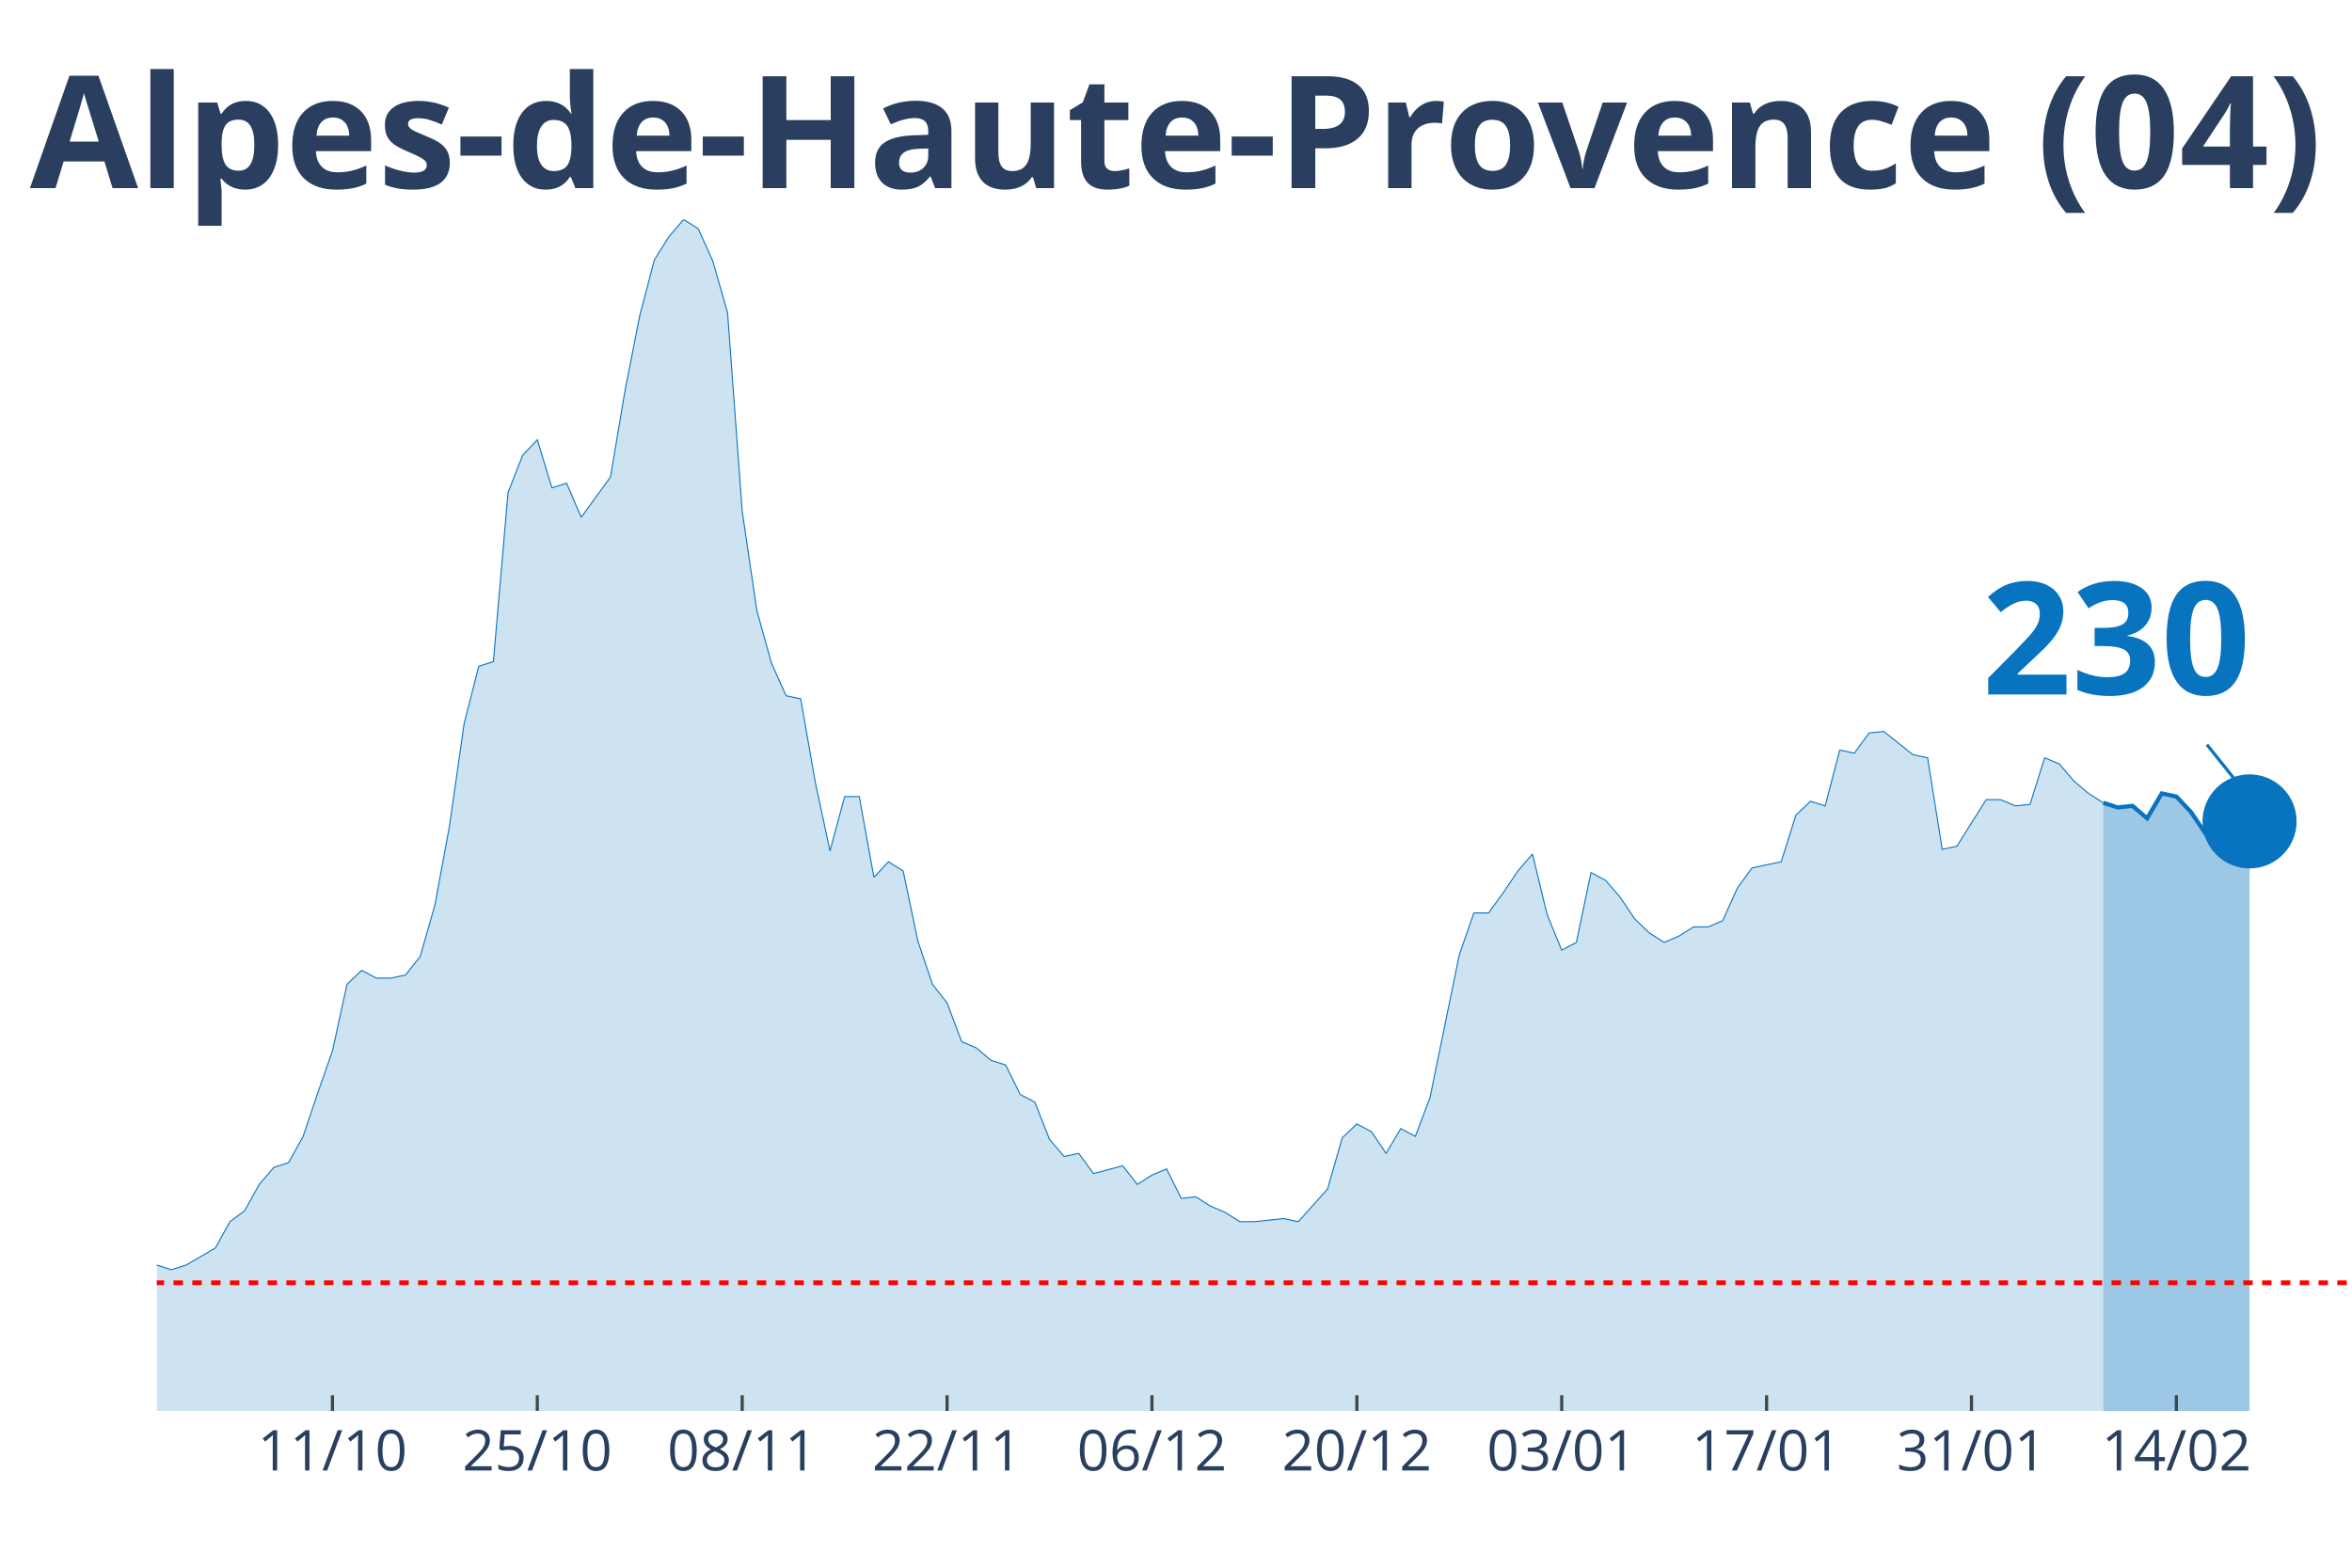
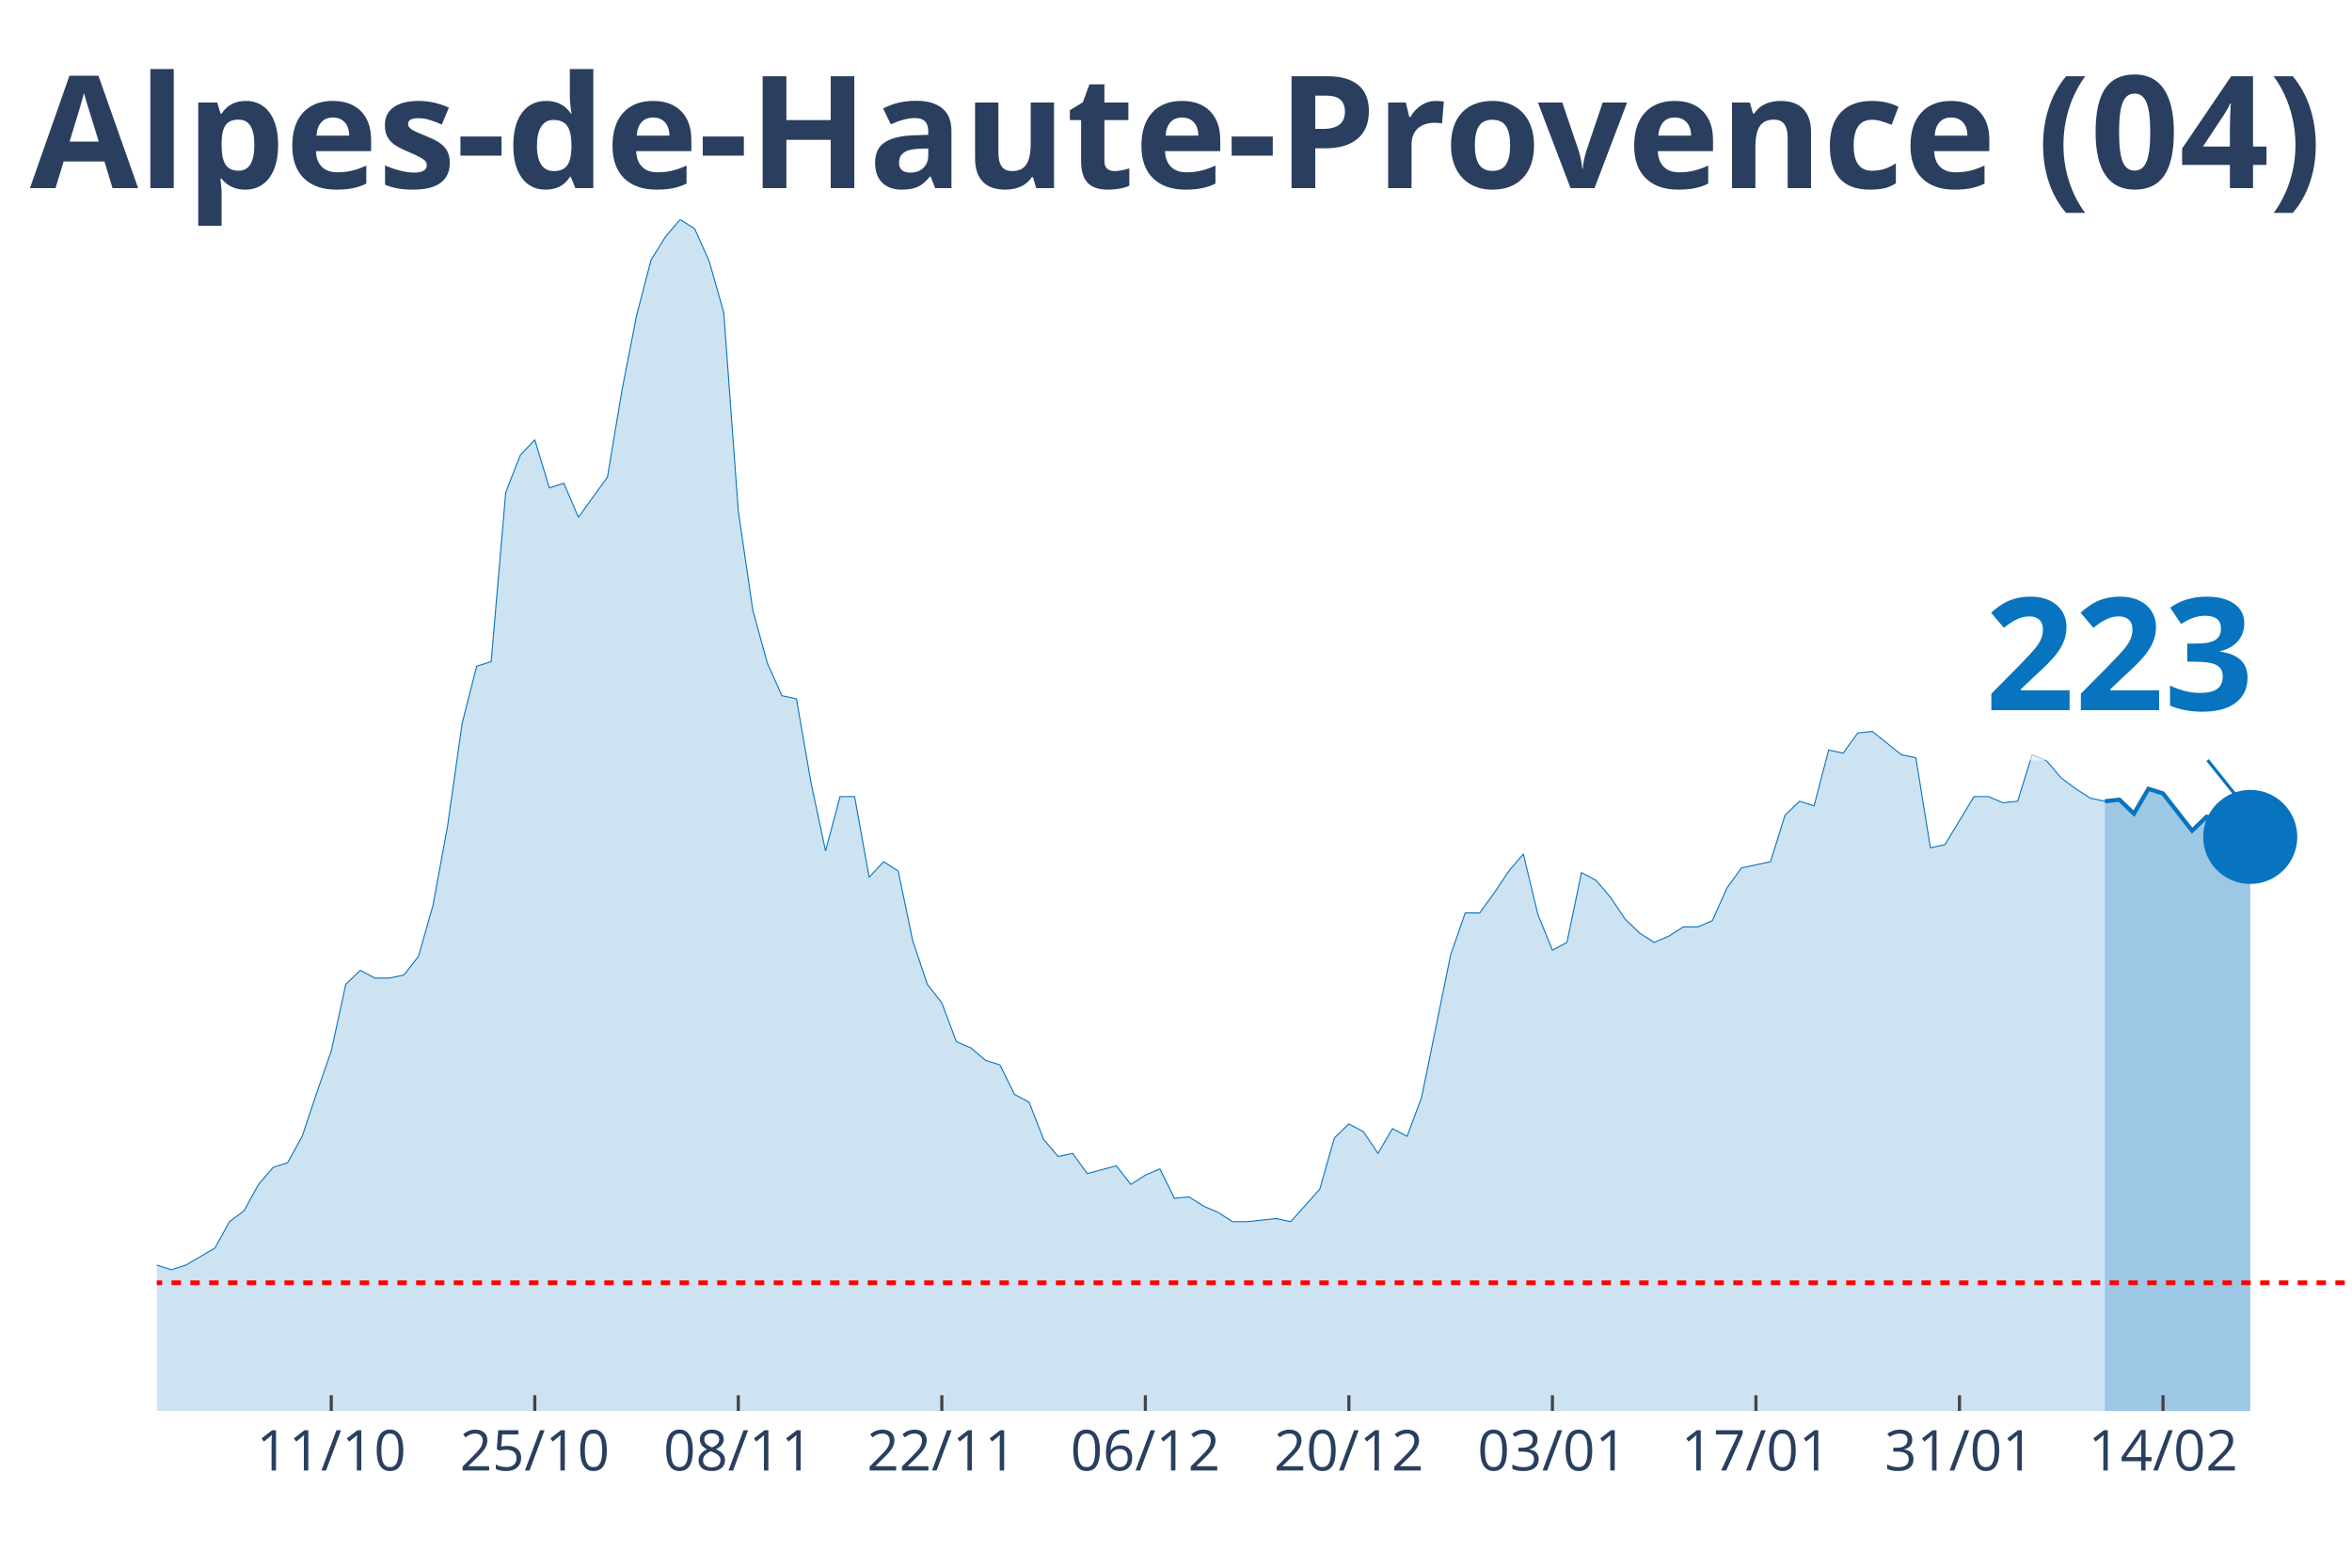
<svg xmlns="http://www.w3.org/2000/svg" class="main-svg" width="1125" height="750" style="" viewBox="0 0 750 500">
  <rect x="0" y="0" width="750" height="500" style="fill: rgb(0, 0, 0); fill-opacity: 0;" />
-   <defs id="defs-6e5959">
+   <defs id="defs-d6c4f9">
    <g class="clips">
-       <clipPath id="clip6e5959xyplot" class="plotclip">
+       <clipPath id="clipd6c4f9xyplot" class="plotclip">
        <rect width="700" height="380" />
      </clipPath>
-       <clipPath class="axesclip" id="clip6e5959x">
+       <clipPath class="axesclip" id="clipd6c4f9x">
        <rect x="50" y="0" width="700" height="500" />
      </clipPath>
-       <clipPath class="axesclip" id="clip6e5959y">
+       <clipPath class="axesclip" id="clipd6c4f9y">
        <rect x="0" y="70" width="750" height="380" />
      </clipPath>
-       <clipPath class="axesclip" id="clip6e5959xy">
+       <clipPath class="axesclip" id="clipd6c4f9xy">
        <rect x="50" y="70" width="700" height="380" />
      </clipPath>
    </g>
    <g class="gradients" />
  </defs>
  <g class="bglayer">
    <rect class="bg" x="50" y="70" width="700" height="380" style="fill: rgb(0, 0, 0); fill-opacity: 0; stroke-width: 0;" />
  </g>
  <g class="layer-below">
    <g class="imagelayer" />
    <g class="shapelayer" />
  </g>
  <g class="cartesianlayer">
    <g class="subplot xy">
      <g class="layer-subplot">
        <g class="shapelayer" />
        <g class="imagelayer" />
      </g>
      <g class="gridlayer">
        <g class="x">
-           <path class="xgrid crisp" transform="translate(106,0)" d="M0,70v380" style="stroke: rgb(255, 255, 255); stroke-opacity: 1; stroke-width: 1px;" />
-           <path class="xgrid crisp" transform="translate(171.33,0)" d="M0,70v380" style="stroke: rgb(255, 255, 255); stroke-opacity: 1; stroke-width: 1px;" />
-           <path class="xgrid crisp" transform="translate(236.67,0)" d="M0,70v380" style="stroke: rgb(255, 255, 255); stroke-opacity: 1; stroke-width: 1px;" />
-           <path class="xgrid crisp" transform="translate(302,0)" d="M0,70v380" style="stroke: rgb(255, 255, 255); stroke-opacity: 1; stroke-width: 1px;" />
-           <path class="xgrid crisp" transform="translate(367.33,0)" d="M0,70v380" style="stroke: rgb(255, 255, 255); stroke-opacity: 1; stroke-width: 1px;" />
-           <path class="xgrid crisp" transform="translate(432.67,0)" d="M0,70v380" style="stroke: rgb(255, 255, 255); stroke-opacity: 1; stroke-width: 1px;" />
-           <path class="xgrid crisp" transform="translate(498,0)" d="M0,70v380" style="stroke: rgb(255, 255, 255); stroke-opacity: 1; stroke-width: 1px;" />
-           <path class="xgrid crisp" transform="translate(563.33,0)" d="M0,70v380" style="stroke: rgb(255, 255, 255); stroke-opacity: 1; stroke-width: 1px;" />
-           <path class="xgrid crisp" transform="translate(628.67,0)" d="M0,70v380" style="stroke: rgb(255, 255, 255); stroke-opacity: 1; stroke-width: 1px;" />
-           <path class="xgrid crisp" transform="translate(694,0)" d="M0,70v380" style="stroke: rgb(255, 255, 255); stroke-opacity: 1; stroke-width: 1px;" />
+           <path class="xgrid crisp" transform="translate(105.63,0)" d="M0,70v380" style="stroke: rgb(255, 255, 255); stroke-opacity: 1; stroke-width: 1px;" />
+           <path class="xgrid crisp" transform="translate(170.53,0)" d="M0,70v380" style="stroke: rgb(255, 255, 255); stroke-opacity: 1; stroke-width: 1px;" />
+           <path class="xgrid crisp" transform="translate(235.43,0)" d="M0,70v380" style="stroke: rgb(255, 255, 255); stroke-opacity: 1; stroke-width: 1px;" />
+           <path class="xgrid crisp" transform="translate(300.33,0)" d="M0,70v380" style="stroke: rgb(255, 255, 255); stroke-opacity: 1; stroke-width: 1px;" />
+           <path class="xgrid crisp" transform="translate(365.23,0)" d="M0,70v380" style="stroke: rgb(255, 255, 255); stroke-opacity: 1; stroke-width: 1px;" />
+           <path class="xgrid crisp" transform="translate(430.13,0)" d="M0,70v380" style="stroke: rgb(255, 255, 255); stroke-opacity: 1; stroke-width: 1px;" />
+           <path class="xgrid crisp" transform="translate(495.03,0)" d="M0,70v380" style="stroke: rgb(255, 255, 255); stroke-opacity: 1; stroke-width: 1px;" />
+           <path class="xgrid crisp" transform="translate(559.93,0)" d="M0,70v380" style="stroke: rgb(255, 255, 255); stroke-opacity: 1; stroke-width: 1px;" />
+           <path class="xgrid crisp" transform="translate(624.83,0)" d="M0,70v380" style="stroke: rgb(255, 255, 255); stroke-opacity: 1; stroke-width: 1px;" />
+           <path class="xgrid crisp" transform="translate(689.74,0)" d="M0,70v380" style="stroke: rgb(255, 255, 255); stroke-opacity: 1; stroke-width: 1px;" />
        </g>
        <g class="y" />
      </g>
      <g class="zerolinelayer" />
      <path class="xlines-below" />
      <path class="ylines-below" />
      <g class="overlines-below" />
      <g class="xaxislayer-below" />
      <g class="yaxislayer-below" />
      <g class="overaxes-below" />
-       <g class="plot" transform="translate(50, 70)" clip-path="url('#clip6e5959xyplot')">
+       <g class="plot" transform="translate(50, 70)" clip-path="url('#clipd6c4f9xyplot')">
        <g class="scatterlayer mlayer">
-           <g class="trace scatter tracea2551f" style="stroke-miterlimit: 2;">
+           <g class="trace scatter trace36e9a9" style="stroke-miterlimit: 2;">
            <g class="fills">
              <g>
-                 <path class="js-fill" d="M620.67,380L-634.67,380L-634.67,378.02L-578.67,379.01L-574,379.01L-312.67,377.53L-308,375.05L-266,374.56L-261.33,372.08L-247.33,367.14L-242.67,362.19L-228.67,354.77L-224,356.25L-210,357.24L-205.33,355.26L-196,354.77L-191.33,353.78L-186.67,353.28L-182,342.89L-158.67,333.98L-154,334.48L-149.33,339.92L-144.67,340.91L-135.33,344.38L-130.67,344.38L-121.33,345.36L-116.67,341.41L-102.67,344.87L-98,345.36L-93.33,338.93L-88.67,338.44L-79.33,333.49L-74.67,328.54L-70,329.04L-65.33,328.05L-60.67,332.5L-56,332.01L-51.33,333.49L-46.67,329.04L-42,325.08L-37.33,317.16L-32.67,317.66L-28,316.67L-23.33,317.66L-18.67,320.63L-14,324.09L-9.33,330.52L-4.67,333.98L0,333.49L4.67,334.97L9.33,333.49L18.67,328.05L23.33,319.64L28,316.17L32.67,307.76L37.33,302.32L42,300.83L46.67,292.42L51.33,278.57L56,265.21L60.67,243.93L65.33,239.48L70,241.95L74.67,241.95L79.33,240.96L84,235.03L88.67,218.7L93.33,193.46L98,160.81L102.67,142.5L107.33,141.02L112,87.08L116.67,75.21L121.33,70.26L126,85.6L130.67,84.11L135.33,95L144.67,82.14L149.33,54.43L154,30.68L158.67,12.86L163.33,5.44L168,0L172.67,2.97L177.33,13.36L182,29.69L186.67,93.02L191.33,124.69L196,141.51L200.67,151.9L205.33,152.89L210,179.61L214.67,201.38L219.33,184.06L224,184.06L228.67,209.79L233.33,204.84L238,207.81L242.67,230.08L247.33,243.93L252,249.87L256.67,262.24L261.33,264.22L266,268.18L270.67,269.66L275.33,279.06L280,281.54L284.67,293.41L289.33,298.85L294,297.86L298.67,304.3L308,301.82L312.67,307.76L317.33,304.79L322,302.81L326.67,312.21L331.33,311.72L336,314.69L340.67,316.67L345.33,319.64L350,319.64L359.33,318.65L364,319.64L373.33,309.24L378,292.92L382.67,288.46L387.33,290.94L392,297.86L396.67,289.95L401.33,292.42L406,280.05L415.33,234.53L420,221.17L424.67,221.17L429.33,214.74L434,207.81L438.67,202.37L443.33,221.67L448,233.05L452.67,230.57L457.33,208.31L462,210.78L466.67,216.22L471.33,223.15L476,227.6L480.67,230.57L485.33,228.59L490,225.63L494.67,225.63L499.33,223.65L504,213.26L508.67,206.82L513.33,205.83L518,204.84L522.67,190L527.33,185.55L532,187.03L536.67,169.22L541.33,170.21L546,163.78L550.67,163.28L560,170.7L564.67,171.69L569.33,200.89L574,199.9L583.33,185.05L588,185.05L592.67,187.03L597.33,186.54L602,171.69L606.67,173.67L611.33,179.11L616,183.07L620.67,186.04" style="fill: rgb(8, 115, 191); fill-opacity: 0.2; stroke-width: 0;" />
+                 <path class="js-fill" d="M621.19,380L-630.46,380L-630.46,378.02L-574.83,379.01L-570.2,379.01L-310.6,377.53L-305.96,375.05L-264.24,374.56L-259.6,372.08L-245.7,367.14L-241.06,362.19L-227.15,354.77L-222.52,356.25L-208.61,357.24L-203.97,355.26L-194.7,354.77L-190.07,353.78L-185.43,353.28L-180.79,342.89L-157.62,333.98L-152.98,334.48L-148.34,339.92L-143.71,340.91L-134.44,344.38L-129.8,344.38L-120.53,345.36L-115.89,341.41L-101.99,344.87L-97.35,345.36L-92.72,338.93L-88.08,338.44L-78.81,333.49L-74.17,328.54L-69.54,329.04L-64.9,328.05L-60.26,332.5L-55.63,332.01L-50.99,333.49L-46.36,329.04L-41.72,325.08L-37.09,317.16L-32.45,317.66L-27.81,316.67L-23.18,317.66L-18.54,320.63L-13.91,324.09L-9.27,330.52L-4.64,333.98L0,333.49L4.64,334.97L9.27,333.49L18.54,328.05L23.18,319.64L27.81,316.17L32.45,307.76L37.09,302.32L41.72,300.83L46.36,292.42L50.99,278.57L55.63,265.21L60.26,243.93L64.9,239.48L69.54,241.95L74.17,241.95L78.81,240.96L83.44,235.03L88.08,218.7L92.72,193.46L97.35,160.81L101.99,142.5L106.62,141.02L111.26,87.08L115.89,75.21L120.53,70.26L125.17,85.6L129.8,84.11L134.44,95L143.71,82.14L148.34,54.43L152.98,30.68L157.62,12.86L162.25,5.44L166.89,0L171.52,2.97L176.16,13.36L180.79,29.69L185.43,93.02L190.07,124.69L194.7,141.51L199.34,151.9L203.97,152.89L208.61,179.61L213.25,201.38L217.88,184.06L222.52,184.06L227.15,209.79L231.79,204.84L236.42,207.81L241.06,230.08L245.7,243.93L250.33,249.87L254.97,262.24L259.6,264.22L264.24,268.18L268.87,269.66L273.51,279.06L278.15,281.54L282.78,293.41L287.42,298.85L292.05,297.86L296.69,304.3L305.96,301.82L310.6,307.76L315.23,304.79L319.87,302.81L324.5,312.21L329.14,311.72L333.77,314.69L338.41,316.67L343.05,319.64L347.68,319.64L356.95,318.65L361.59,319.64L370.86,309.24L375.5,292.92L380.13,288.46L384.77,290.94L389.4,297.86L394.04,289.95L398.68,292.42L403.31,280.05L412.58,234.53L417.22,221.17L421.85,221.17L426.49,214.74L431.13,207.81L435.76,202.37L440.4,221.67L445.03,233.05L449.67,230.57L454.3,208.31L458.94,210.78L463.58,216.22L468.21,223.15L472.85,227.6L477.48,230.57L482.12,228.59L486.75,225.63L491.39,225.63L496.03,223.65L500.66,213.26L505.3,206.82L509.93,205.83L514.57,204.84L519.21,190L523.84,185.55L528.48,187.03L533.11,169.22L537.75,170.21L542.38,163.78L547.02,163.28L556.29,170.7L560.93,171.69L565.56,200.39L570.2,199.4L579.47,184.06L584.11,184.06L588.74,186.04L593.38,185.55L598.01,170.7L602.65,172.68L607.28,178.13L611.92,181.59L616.56,184.56L621.19,185.55" style="fill: rgb(8, 115, 191); fill-opacity: 0.2; stroke-width: 0;" />
              </g>
            </g>
            <g class="errorbars" />
            <g class="lines">
-               <path class="js-line" d="M-634.67,378.02L-578.67,379.01L-574,379.01L-312.67,377.53L-308,375.05L-266,374.56L-261.33,372.08L-247.33,367.14L-242.67,362.19L-228.67,354.77L-224,356.25L-210,357.24L-205.33,355.26L-196,354.77L-191.33,353.78L-186.67,353.28L-182,342.89L-158.67,333.98L-154,334.48L-149.33,339.92L-144.67,340.91L-135.33,344.38L-130.67,344.38L-121.33,345.36L-116.67,341.41L-102.67,344.87L-98,345.36L-93.33,338.93L-88.67,338.44L-79.33,333.49L-74.67,328.54L-70,329.04L-65.33,328.05L-60.67,332.5L-56,332.01L-51.33,333.49L-46.67,329.04L-42,325.08L-37.33,317.16L-32.67,317.66L-28,316.67L-23.33,317.66L-18.67,320.63L-14,324.09L-9.33,330.52L-4.67,333.98L0,333.49L4.67,334.97L9.33,333.49L18.67,328.05L23.33,319.64L28,316.17L32.67,307.76L37.33,302.32L42,300.83L46.67,292.42L51.33,278.57L56,265.21L60.67,243.93L65.33,239.48L70,241.95L74.67,241.95L79.33,240.96L84,235.03L88.67,218.7L93.33,193.46L98,160.81L102.67,142.5L107.33,141.02L112,87.08L116.67,75.21L121.33,70.26L126,85.6L130.67,84.11L135.33,95L144.67,82.14L149.33,54.43L154,30.68L158.67,12.86L163.33,5.44L168,0L172.67,2.97L177.33,13.36L182,29.69L186.67,93.02L191.33,124.69L196,141.51L200.67,151.9L205.33,152.89L210,179.61L214.67,201.38L219.33,184.06L224,184.06L228.67,209.79L233.33,204.84L238,207.81L242.67,230.08L247.33,243.93L252,249.87L256.67,262.24L261.33,264.22L266,268.18L270.67,269.66L275.33,279.06L280,281.54L284.67,293.41L289.33,298.85L294,297.86L298.67,304.3L308,301.82L312.67,307.76L317.33,304.79L322,302.81L326.67,312.21L331.33,311.72L336,314.69L340.67,316.67L345.33,319.64L350,319.64L359.33,318.65L364,319.64L373.33,309.24L378,292.92L382.67,288.46L387.33,290.94L392,297.86L396.67,289.95L401.33,292.42L406,280.05L415.33,234.53L420,221.17L424.67,221.17L429.33,214.74L434,207.81L438.67,202.37L443.33,221.67L448,233.05L452.67,230.57L457.33,208.31L462,210.78L466.67,216.22L471.33,223.15L476,227.6L480.67,230.57L485.33,228.59L490,225.63L494.67,225.63L499.33,223.65L504,213.26L508.67,206.82L513.33,205.83L518,204.84L522.67,190L527.33,185.55L532,187.03L536.67,169.22L541.33,170.21L546,163.78L550.67,163.28L560,170.7L564.67,171.69L569.33,200.89L574,199.9L583.33,185.05L588,185.05L592.67,187.03L597.33,186.54L602,171.69L606.67,173.67L611.33,179.11L616,183.07L620.67,186.04" style="vector-effect: non-scaling-stroke; fill: none; stroke: rgb(8, 115, 191); stroke-opacity: 1; stroke-width: 0.5px; opacity: 1;" />
+               <path class="js-line" d="M-630.46,378.02L-574.83,379.01L-570.2,379.01L-310.6,377.53L-305.96,375.05L-264.24,374.56L-259.6,372.08L-245.7,367.14L-241.06,362.19L-227.15,354.77L-222.52,356.25L-208.61,357.24L-203.97,355.26L-194.7,354.77L-190.07,353.78L-185.43,353.28L-180.79,342.89L-157.62,333.98L-152.98,334.48L-148.34,339.92L-143.71,340.91L-134.44,344.38L-129.8,344.38L-120.53,345.36L-115.89,341.41L-101.99,344.87L-97.35,345.36L-92.72,338.93L-88.08,338.44L-78.81,333.49L-74.17,328.54L-69.54,329.04L-64.9,328.05L-60.26,332.5L-55.63,332.01L-50.99,333.49L-46.36,329.04L-41.72,325.08L-37.09,317.16L-32.45,317.66L-27.81,316.67L-23.18,317.66L-18.54,320.63L-13.91,324.09L-9.27,330.52L-4.64,333.98L0,333.49L4.64,334.97L9.27,333.49L18.54,328.05L23.18,319.64L27.81,316.17L32.45,307.76L37.09,302.32L41.72,300.83L46.36,292.42L50.99,278.57L55.63,265.21L60.26,243.93L64.9,239.48L69.54,241.95L74.17,241.95L78.81,240.96L83.44,235.03L88.08,218.7L92.72,193.46L97.35,160.81L101.99,142.5L106.62,141.02L111.26,87.08L115.89,75.21L120.53,70.26L125.17,85.6L129.8,84.11L134.44,95L143.71,82.14L148.34,54.43L152.98,30.68L157.62,12.86L162.25,5.44L166.89,0L171.52,2.97L176.16,13.36L180.79,29.69L185.43,93.02L190.07,124.69L194.7,141.51L199.34,151.9L203.97,152.89L208.61,179.61L213.25,201.38L217.88,184.06L222.52,184.06L227.15,209.79L231.79,204.84L236.42,207.81L241.06,230.08L245.7,243.93L250.33,249.87L254.97,262.24L259.6,264.22L264.24,268.18L268.87,269.66L273.51,279.06L278.15,281.54L282.78,293.41L287.42,298.85L292.05,297.86L296.69,304.3L305.96,301.82L310.6,307.76L315.23,304.79L319.87,302.81L324.5,312.21L329.14,311.72L333.77,314.69L338.41,316.67L343.05,319.64L347.68,319.64L356.95,318.65L361.59,319.64L370.86,309.24L375.5,292.92L380.13,288.46L384.77,290.94L389.4,297.86L394.04,289.95L398.68,292.42L403.31,280.05L412.58,234.53L417.22,221.17L421.85,221.17L426.49,214.74L431.13,207.81L435.76,202.37L440.4,221.67L445.03,233.05L449.67,230.57L454.3,208.31L458.94,210.78L463.58,216.22L468.21,223.15L472.85,227.6L477.48,230.57L482.12,228.59L486.75,225.63L491.39,225.63L496.03,223.65L500.66,213.26L505.3,206.82L509.93,205.83L514.57,204.84L519.21,190L523.84,185.55L528.48,187.03L533.11,169.22L537.75,170.21L542.38,163.78L547.02,163.28L556.29,170.7L560.93,171.69L565.56,200.39L570.2,199.4L579.47,184.06L584.11,184.06L588.74,186.04L593.38,185.55L598.01,170.7L602.65,172.68L607.28,178.13L611.92,181.59L616.56,184.56L621.19,185.55" style="vector-effect: non-scaling-stroke; fill: none; stroke: rgb(8, 115, 191); stroke-opacity: 1; stroke-width: 0.5px; opacity: 1;" />
            </g>
            <g class="points" />
            <g class="text" />
          </g>
-           <g class="trace scatter trace5d05d7" style="stroke-miterlimit: 2;">
+           <g class="trace scatter trace71b480" style="stroke-miterlimit: 2;">
            <g class="fills">
              <g>
-                 <path class="js-fill" d="M667.33,380L620.67,380L620.67,186.04L625.33,187.53L630,187.03L634.67,190.99L639.33,183.07L644,184.06L648.67,189.01L653.33,195.94L658,190.49L662.67,192.47L667.33,191.98" style="fill: rgb(8, 115, 191); fill-opacity: 0.4; stroke-width: 0;" />
+                 <path class="js-fill" d="M667.55,380L621.19,380L621.19,185.55L625.83,185.05L630.46,189.51L635.1,181.59L639.74,183.07L649.01,194.95L653.64,190.49L658.28,191.98L662.91,190.99L667.55,196.93" style="fill: rgb(8, 115, 191); fill-opacity: 0.4; stroke-width: 0;" />
              </g>
            </g>
            <g class="errorbars" />
            <g class="lines">
-               <path class="js-line" d="M620.67,186.04L625.33,187.53L630,187.03L634.67,190.99L639.33,183.07L644,184.06L648.67,189.01L653.33,195.94L658,190.49L662.67,192.47L667.33,191.98" style="vector-effect: non-scaling-stroke; fill: none; stroke: rgb(8, 115, 191); stroke-opacity: 1; stroke-width: 2px; opacity: 1;" />
+               <path class="js-line" d="M621.19,185.55L625.83,185.05L630.46,189.51L635.1,181.59L639.74,183.07L649.01,194.95L653.64,190.49L658.28,191.98L662.91,190.99L667.55,196.93" style="vector-effect: non-scaling-stroke; fill: none; stroke: rgb(8, 115, 191); stroke-opacity: 1; stroke-width: 2px; opacity: 1;" />
            </g>
            <g class="points" />
            <g class="text" />
          </g>
-           <g class="trace scatter trace3c37c4" style="stroke-miterlimit: 2; opacity: 1;">
+           <g class="trace scatter trace395f1a" style="stroke-miterlimit: 2; opacity: 1;">
            <g class="fills" />
            <g class="errorbars" />
            <g class="lines" />
            <g class="points">
-               <path class="point" transform="translate(667.33,191.98)" d="M15,0A15,15 0 1,1 0,-15A15,15 0 0,1 15,0Z" style="opacity: 1; stroke-width: 0px; fill: rgb(8, 115, 191); fill-opacity: 1;" />
+               <path class="point" transform="translate(667.55,196.93)" d="M15,0A15,15 0 1,1 0,-15A15,15 0 0,1 15,0Z" style="opacity: 1; stroke-width: 0px; fill: rgb(8, 115, 191); fill-opacity: 1;" />
            </g>
            <g class="text" />
          </g>
        </g>
      </g>
      <g class="overplot" />
      <path class="xlines-above crisp" style="fill: none; stroke-width: 1px; stroke: rgb(0, 0, 0); stroke-opacity: 0;" d="" />
      <path class="ylines-above crisp" style="fill: none;" d="M0,0" />
      <g class="overlines-above" />
      <g class="xaxislayer-above">
-         <path class="xtick ticks crisp" d="M0,450v-5" transform="translate(106,0)" style="stroke: rgb(68, 68, 68); stroke-opacity: 1; stroke-width: 1px;" />
-         <path class="xtick ticks crisp" d="M0,450v-5" transform="translate(171.33,0)" style="stroke: rgb(68, 68, 68); stroke-opacity: 1; stroke-width: 1px;" />
-         <path class="xtick ticks crisp" d="M0,450v-5" transform="translate(236.67,0)" style="stroke: rgb(68, 68, 68); stroke-opacity: 1; stroke-width: 1px;" />
-         <path class="xtick ticks crisp" d="M0,450v-5" transform="translate(302,0)" style="stroke: rgb(68, 68, 68); stroke-opacity: 1; stroke-width: 1px;" />
-         <path class="xtick ticks crisp" d="M0,450v-5" transform="translate(367.33,0)" style="stroke: rgb(68, 68, 68); stroke-opacity: 1; stroke-width: 1px;" />
-         <path class="xtick ticks crisp" d="M0,450v-5" transform="translate(432.67,0)" style="stroke: rgb(68, 68, 68); stroke-opacity: 1; stroke-width: 1px;" />
-         <path class="xtick ticks crisp" d="M0,450v-5" transform="translate(498,0)" style="stroke: rgb(68, 68, 68); stroke-opacity: 1; stroke-width: 1px;" />
-         <path class="xtick ticks crisp" d="M0,450v-5" transform="translate(563.33,0)" style="stroke: rgb(68, 68, 68); stroke-opacity: 1; stroke-width: 1px;" />
-         <path class="xtick ticks crisp" d="M0,450v-5" transform="translate(628.67,0)" style="stroke: rgb(68, 68, 68); stroke-opacity: 1; stroke-width: 1px;" />
-         <path class="xtick ticks crisp" d="M0,450v-5" transform="translate(694,0)" style="stroke: rgb(68, 68, 68); stroke-opacity: 1; stroke-width: 1px;" />
+         <path class="xtick ticks crisp" d="M0,450v-5" transform="translate(105.63,0)" style="stroke: rgb(68, 68, 68); stroke-opacity: 1; stroke-width: 1px;" />
+         <path class="xtick ticks crisp" d="M0,450v-5" transform="translate(170.53,0)" style="stroke: rgb(68, 68, 68); stroke-opacity: 1; stroke-width: 1px;" />
+         <path class="xtick ticks crisp" d="M0,450v-5" transform="translate(235.43,0)" style="stroke: rgb(68, 68, 68); stroke-opacity: 1; stroke-width: 1px;" />
+         <path class="xtick ticks crisp" d="M0,450v-5" transform="translate(300.33,0)" style="stroke: rgb(68, 68, 68); stroke-opacity: 1; stroke-width: 1px;" />
+         <path class="xtick ticks crisp" d="M0,450v-5" transform="translate(365.23,0)" style="stroke: rgb(68, 68, 68); stroke-opacity: 1; stroke-width: 1px;" />
+         <path class="xtick ticks crisp" d="M0,450v-5" transform="translate(430.13,0)" style="stroke: rgb(68, 68, 68); stroke-opacity: 1; stroke-width: 1px;" />
+         <path class="xtick ticks crisp" d="M0,450v-5" transform="translate(495.03,0)" style="stroke: rgb(68, 68, 68); stroke-opacity: 1; stroke-width: 1px;" />
+         <path class="xtick ticks crisp" d="M0,450v-5" transform="translate(559.93,0)" style="stroke: rgb(68, 68, 68); stroke-opacity: 1; stroke-width: 1px;" />
+         <path class="xtick ticks crisp" d="M0,450v-5" transform="translate(624.83,0)" style="stroke: rgb(68, 68, 68); stroke-opacity: 1; stroke-width: 1px;" />
+         <path class="xtick ticks crisp" d="M0,450v-5" transform="translate(689.74,0)" style="stroke: rgb(68, 68, 68); stroke-opacity: 1; stroke-width: 1px;" />
        <g class="xtick">
-           <text text-anchor="middle" x="0" y="469" transform="translate(106,0)" style="font-family: 'Open Sans', verdana, arial, sans-serif; font-size: 18px; fill: rgb(42, 63, 95); fill-opacity: 1; white-space: pre;">11/10</text>
+           <text text-anchor="middle" x="0" y="469" transform="translate(105.63,0)" style="font-family: 'Open Sans', verdana, arial, sans-serif; font-size: 18px; fill: rgb(42, 63, 95); fill-opacity: 1; white-space: pre;">11/10</text>
        </g>
        <g class="xtick">
-           <text text-anchor="middle" x="0" y="469" transform="translate(171.33,0)" style="font-family: 'Open Sans', verdana, arial, sans-serif; font-size: 18px; fill: rgb(42, 63, 95); fill-opacity: 1; white-space: pre;">25/10</text>
+           <text text-anchor="middle" x="0" y="469" transform="translate(170.53,0)" style="font-family: 'Open Sans', verdana, arial, sans-serif; font-size: 18px; fill: rgb(42, 63, 95); fill-opacity: 1; white-space: pre;">25/10</text>
        </g>
        <g class="xtick">
-           <text text-anchor="middle" x="0" y="469" transform="translate(236.67,0)" style="font-family: 'Open Sans', verdana, arial, sans-serif; font-size: 18px; fill: rgb(42, 63, 95); fill-opacity: 1; white-space: pre;">08/11</text>
+           <text text-anchor="middle" x="0" y="469" transform="translate(235.43,0)" style="font-family: 'Open Sans', verdana, arial, sans-serif; font-size: 18px; fill: rgb(42, 63, 95); fill-opacity: 1; white-space: pre;">08/11</text>
        </g>
        <g class="xtick">
-           <text text-anchor="middle" x="0" y="469" transform="translate(302,0)" style="font-family: 'Open Sans', verdana, arial, sans-serif; font-size: 18px; fill: rgb(42, 63, 95); fill-opacity: 1; white-space: pre;">22/11</text>
+           <text text-anchor="middle" x="0" y="469" transform="translate(300.33,0)" style="font-family: 'Open Sans', verdana, arial, sans-serif; font-size: 18px; fill: rgb(42, 63, 95); fill-opacity: 1; white-space: pre;">22/11</text>
        </g>
        <g class="xtick">
-           <text text-anchor="middle" x="0" y="469" transform="translate(367.33,0)" style="font-family: 'Open Sans', verdana, arial, sans-serif; font-size: 18px; fill: rgb(42, 63, 95); fill-opacity: 1; white-space: pre;">06/12</text>
+           <text text-anchor="middle" x="0" y="469" transform="translate(365.23,0)" style="font-family: 'Open Sans', verdana, arial, sans-serif; font-size: 18px; fill: rgb(42, 63, 95); fill-opacity: 1; white-space: pre;">06/12</text>
        </g>
        <g class="xtick">
-           <text text-anchor="middle" x="0" y="469" transform="translate(432.67,0)" style="font-family: 'Open Sans', verdana, arial, sans-serif; font-size: 18px; fill: rgb(42, 63, 95); fill-opacity: 1; white-space: pre;">20/12</text>
+           <text text-anchor="middle" x="0" y="469" transform="translate(430.13,0)" style="font-family: 'Open Sans', verdana, arial, sans-serif; font-size: 18px; fill: rgb(42, 63, 95); fill-opacity: 1; white-space: pre;">20/12</text>
        </g>
        <g class="xtick">
-           <text text-anchor="middle" x="0" y="469" transform="translate(498,0)" style="font-family: 'Open Sans', verdana, arial, sans-serif; font-size: 18px; fill: rgb(42, 63, 95); fill-opacity: 1; white-space: pre;">03/01</text>
+           <text text-anchor="middle" x="0" y="469" transform="translate(495.03,0)" style="font-family: 'Open Sans', verdana, arial, sans-serif; font-size: 18px; fill: rgb(42, 63, 95); fill-opacity: 1; white-space: pre;">03/01</text>
        </g>
        <g class="xtick">
-           <text text-anchor="middle" x="0" y="469" transform="translate(563.33,0)" style="font-family: 'Open Sans', verdana, arial, sans-serif; font-size: 18px; fill: rgb(42, 63, 95); fill-opacity: 1; white-space: pre;">17/01</text>
+           <text text-anchor="middle" x="0" y="469" transform="translate(559.93,0)" style="font-family: 'Open Sans', verdana, arial, sans-serif; font-size: 18px; fill: rgb(42, 63, 95); fill-opacity: 1; white-space: pre;">17/01</text>
        </g>
        <g class="xtick">
-           <text text-anchor="middle" x="0" y="469" transform="translate(628.67,0)" style="font-family: 'Open Sans', verdana, arial, sans-serif; font-size: 18px; fill: rgb(42, 63, 95); fill-opacity: 1; white-space: pre;">31/01</text>
+           <text text-anchor="middle" x="0" y="469" transform="translate(624.83,0)" style="font-family: 'Open Sans', verdana, arial, sans-serif; font-size: 18px; fill: rgb(42, 63, 95); fill-opacity: 1; white-space: pre;">31/01</text>
        </g>
        <g class="xtick">
-           <text text-anchor="middle" x="0" y="469" transform="translate(694,0)" style="font-family: 'Open Sans', verdana, arial, sans-serif; font-size: 18px; fill: rgb(42, 63, 95); fill-opacity: 1; white-space: pre;">14/02</text>
+           <text text-anchor="middle" x="0" y="469" transform="translate(689.74,0)" style="font-family: 'Open Sans', verdana, arial, sans-serif; font-size: 18px; fill: rgb(42, 63, 95); fill-opacity: 1; white-space: pre;">14/02</text>
        </g>
      </g>
      <g class="yaxislayer-above" />
      <g class="overaxes-above" />
    </g>
  </g>
  <g class="polarlayer" />
  <g class="ternarylayer" />
  <g class="geolayer" />
  <g class="funnelarealayer" />
  <g class="pielayer" />
  <g class="treemaplayer" />
  <g class="sunburstlayer" />
  <g class="glimages" />
-   <defs id="topdefs-6e5959">
+   <defs id="topdefs-d6c4f9">
    <g class="clips" />
  </defs>
  <g class="layer-above">
    <g class="imagelayer" />
    <g class="shapelayer">
-       <path data-index="0" fill-rule="evenodd" d="M-2572.67,409.13L838.67,409.13" clip-path="url('#clip6e5959xy')" style="opacity: 1; stroke: rgb(255, 0, 0); stroke-opacity: 1; fill: rgb(0, 0, 0); fill-opacity: 0; stroke-dasharray: 3px, 3px; stroke-width: 1.5px;" />
+       <path data-index="0" fill-rule="evenodd" d="M-2555.3,409.13L833.44,409.13" clip-path="url('#clipd6c4f9xy')" style="opacity: 1; stroke: rgb(255, 0, 0); stroke-opacity: 1; fill: rgb(0, 0, 0); fill-opacity: 0; stroke-dasharray: 3px, 3px; stroke-width: 1.5px;" />
    </g>
  </g>
  <g class="infolayer">
    <g class="g-gtitle">
      <text class="gtitle" x="375" y="25" text-anchor="middle" dy="0.7em" style="font-family: 'Open Sans', verdana, arial, sans-serif; font-size: 50px; fill: rgb(42, 63, 95); opacity: 1; font-weight: normal; white-space: pre;">
        <tspan style="font-weight:bold">Alpes-de-Haute-Provence (04)</tspan>
      </text>
    </g>
    <g class="g-xtitle" />
    <g class="annotation" data-index="0" style="opacity: 1;">
-       <g class="annotation-text-g" transform="rotate(0,675.33,201.98)">
-         <g class="cursor-pointer" transform="translate(617, 166)">
+       <g class="annotation-text-g" transform="rotate(0,675.55,206.93)">
+         <g class="cursor-pointer" transform="translate(618, 171)">
          <rect class="bg" x="0.5" y="0.5" width="115" height="71" style="stroke-width: 1px; stroke: rgb(0, 0, 0); stroke-opacity: 0; fill: rgb(255, 255, 255); fill-opacity: 0.6;" />
          <text class="annotation-text" text-anchor="middle" x="57.812" y="55.5" style="font-family: 'Open Sans', verdana, arial, sans-serif; font-size: 50px; fill: rgb(8, 115, 191); fill-opacity: 1; white-space: pre;">
-             <tspan style="font-weight:bold">230 </tspan>
+             <tspan style="font-weight:bold">223 </tspan>
          </text>
        </g>
      </g>
      <g class="annotation-arrow-g" style="opacity: 1;">
-         <path d="M703.73,237.48L715.33,251.98" style="stroke-width: 1px; stroke: rgb(8, 115, 191); stroke-opacity: 1; stroke-dasharray: 0px, 0px, 18.569px, 18.569px;" />
+         <path d="M703.95,242.43L715.55,256.93" style="stroke-width: 1px; stroke: rgb(8, 115, 191); stroke-opacity: 1; stroke-dasharray: 0px, 0px, 18.569px, 18.569px;" />
      </g>
    </g>
  </g>
</svg>
